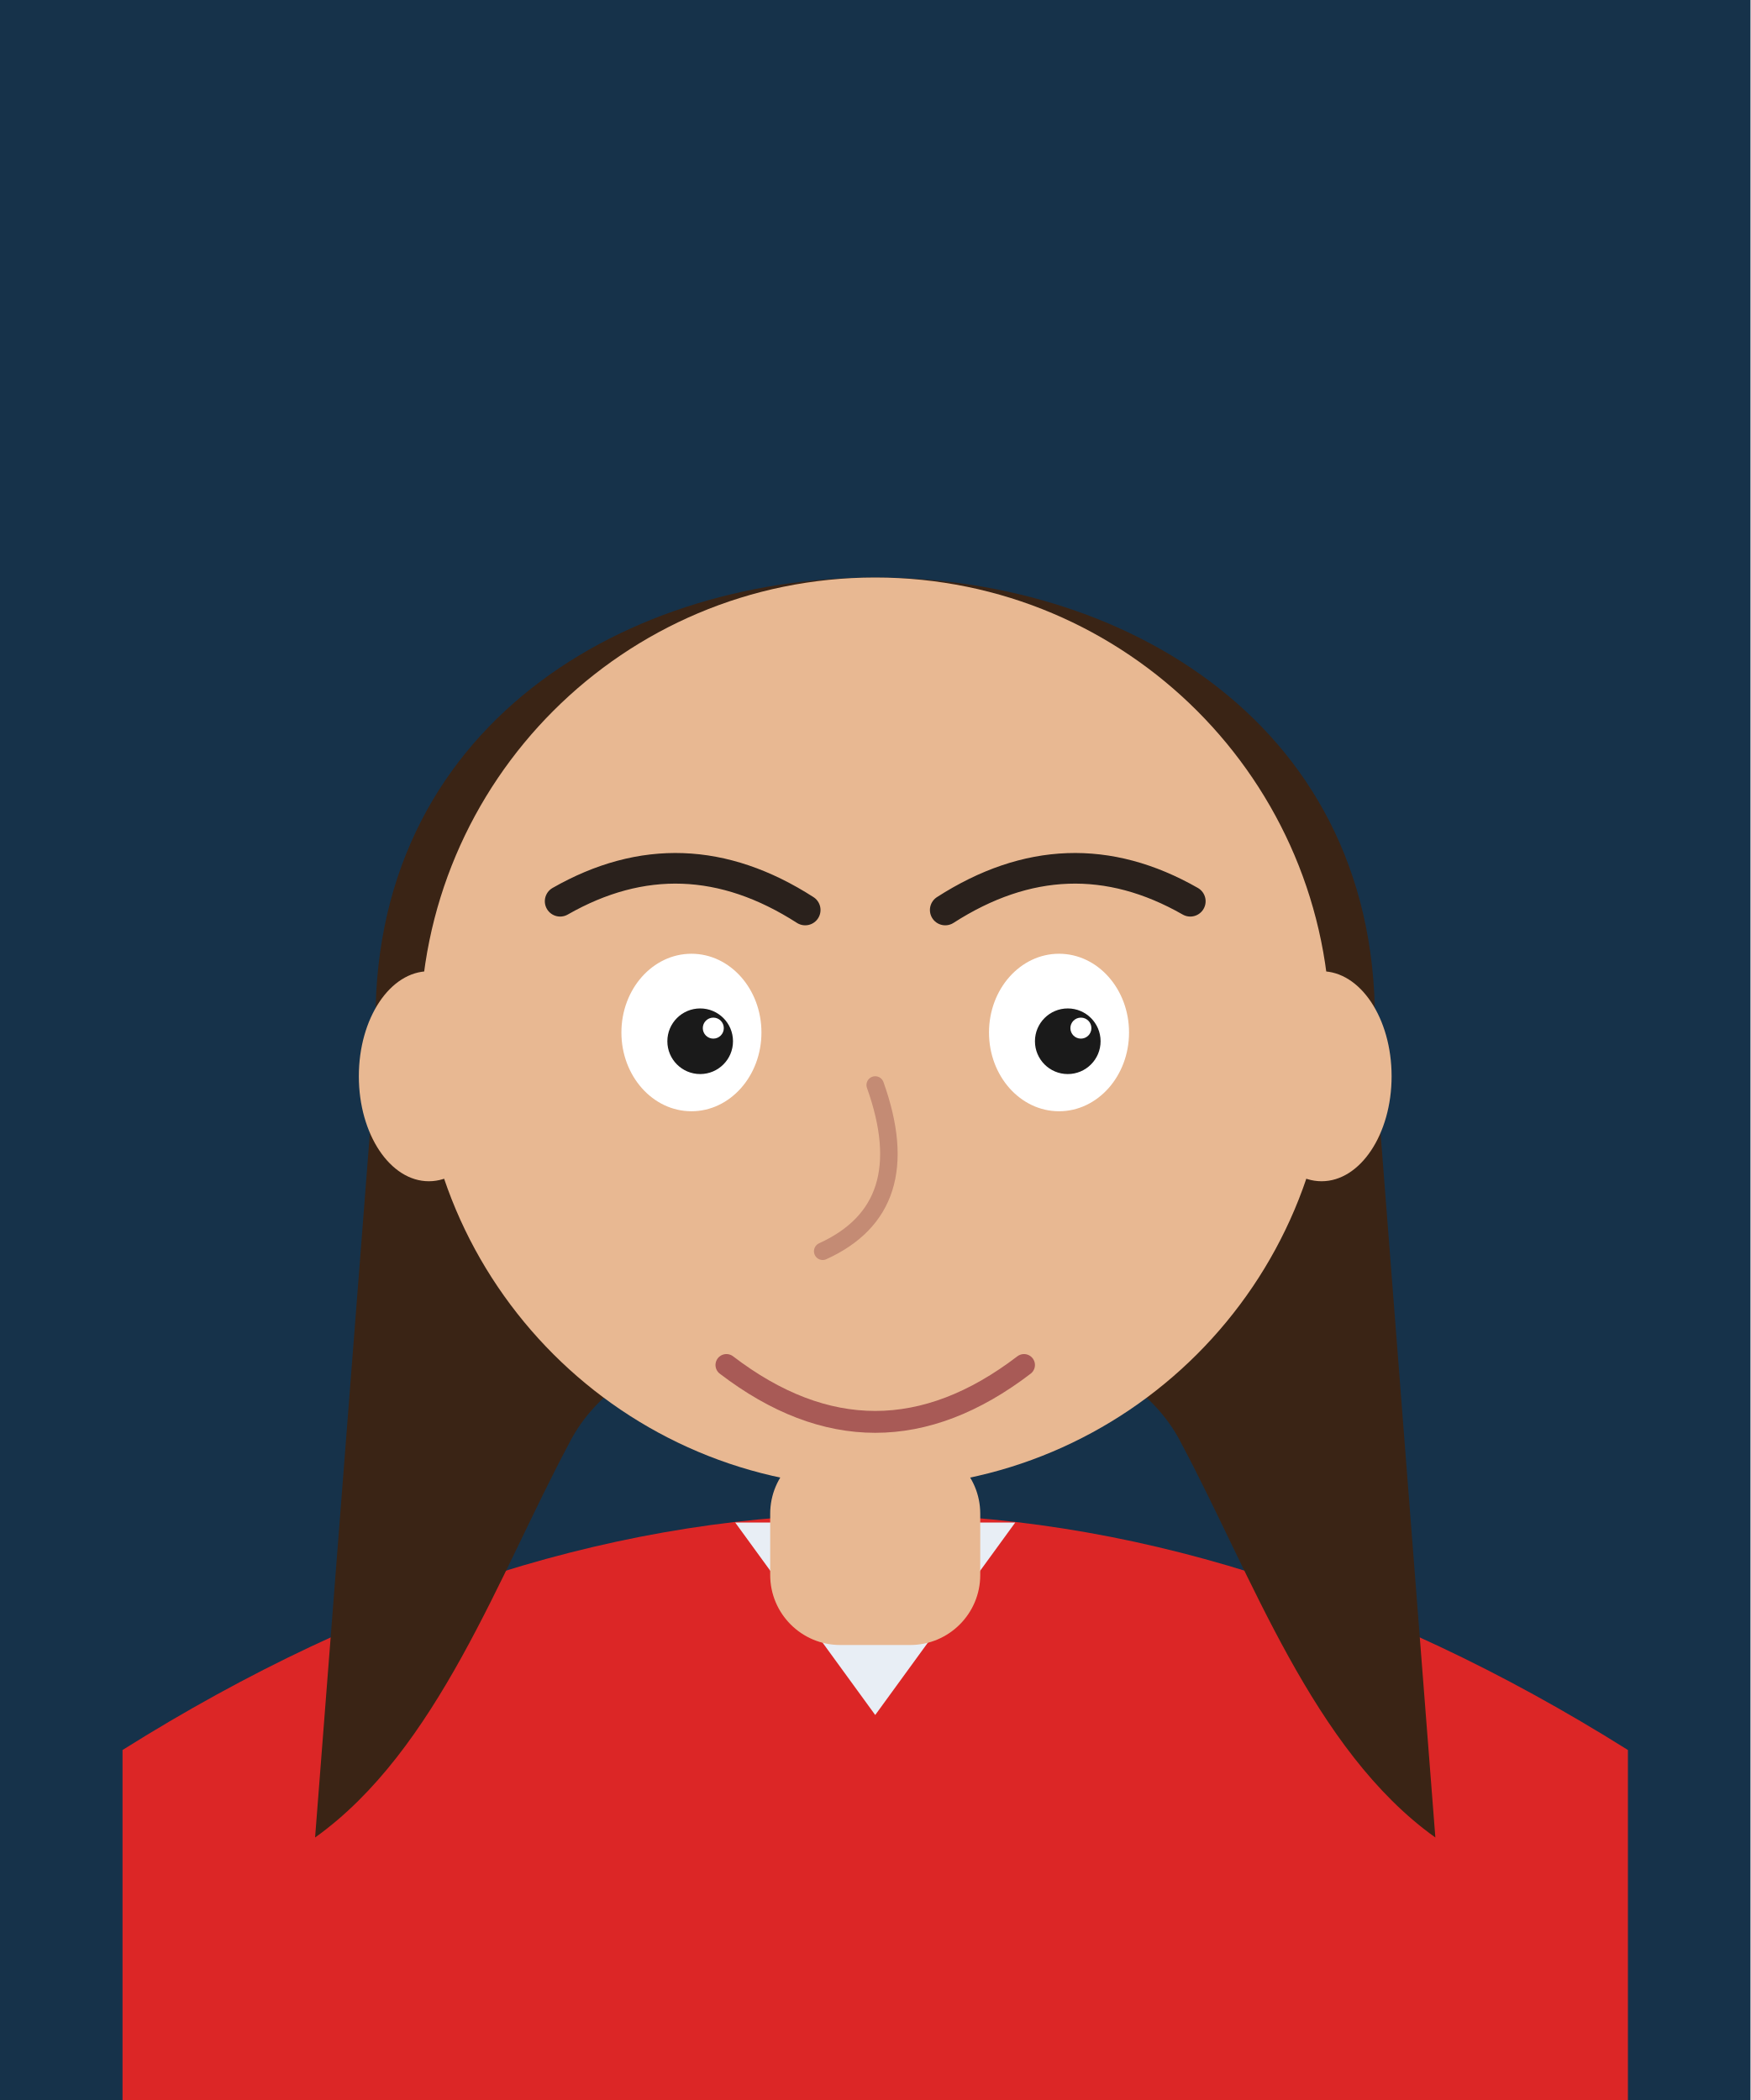
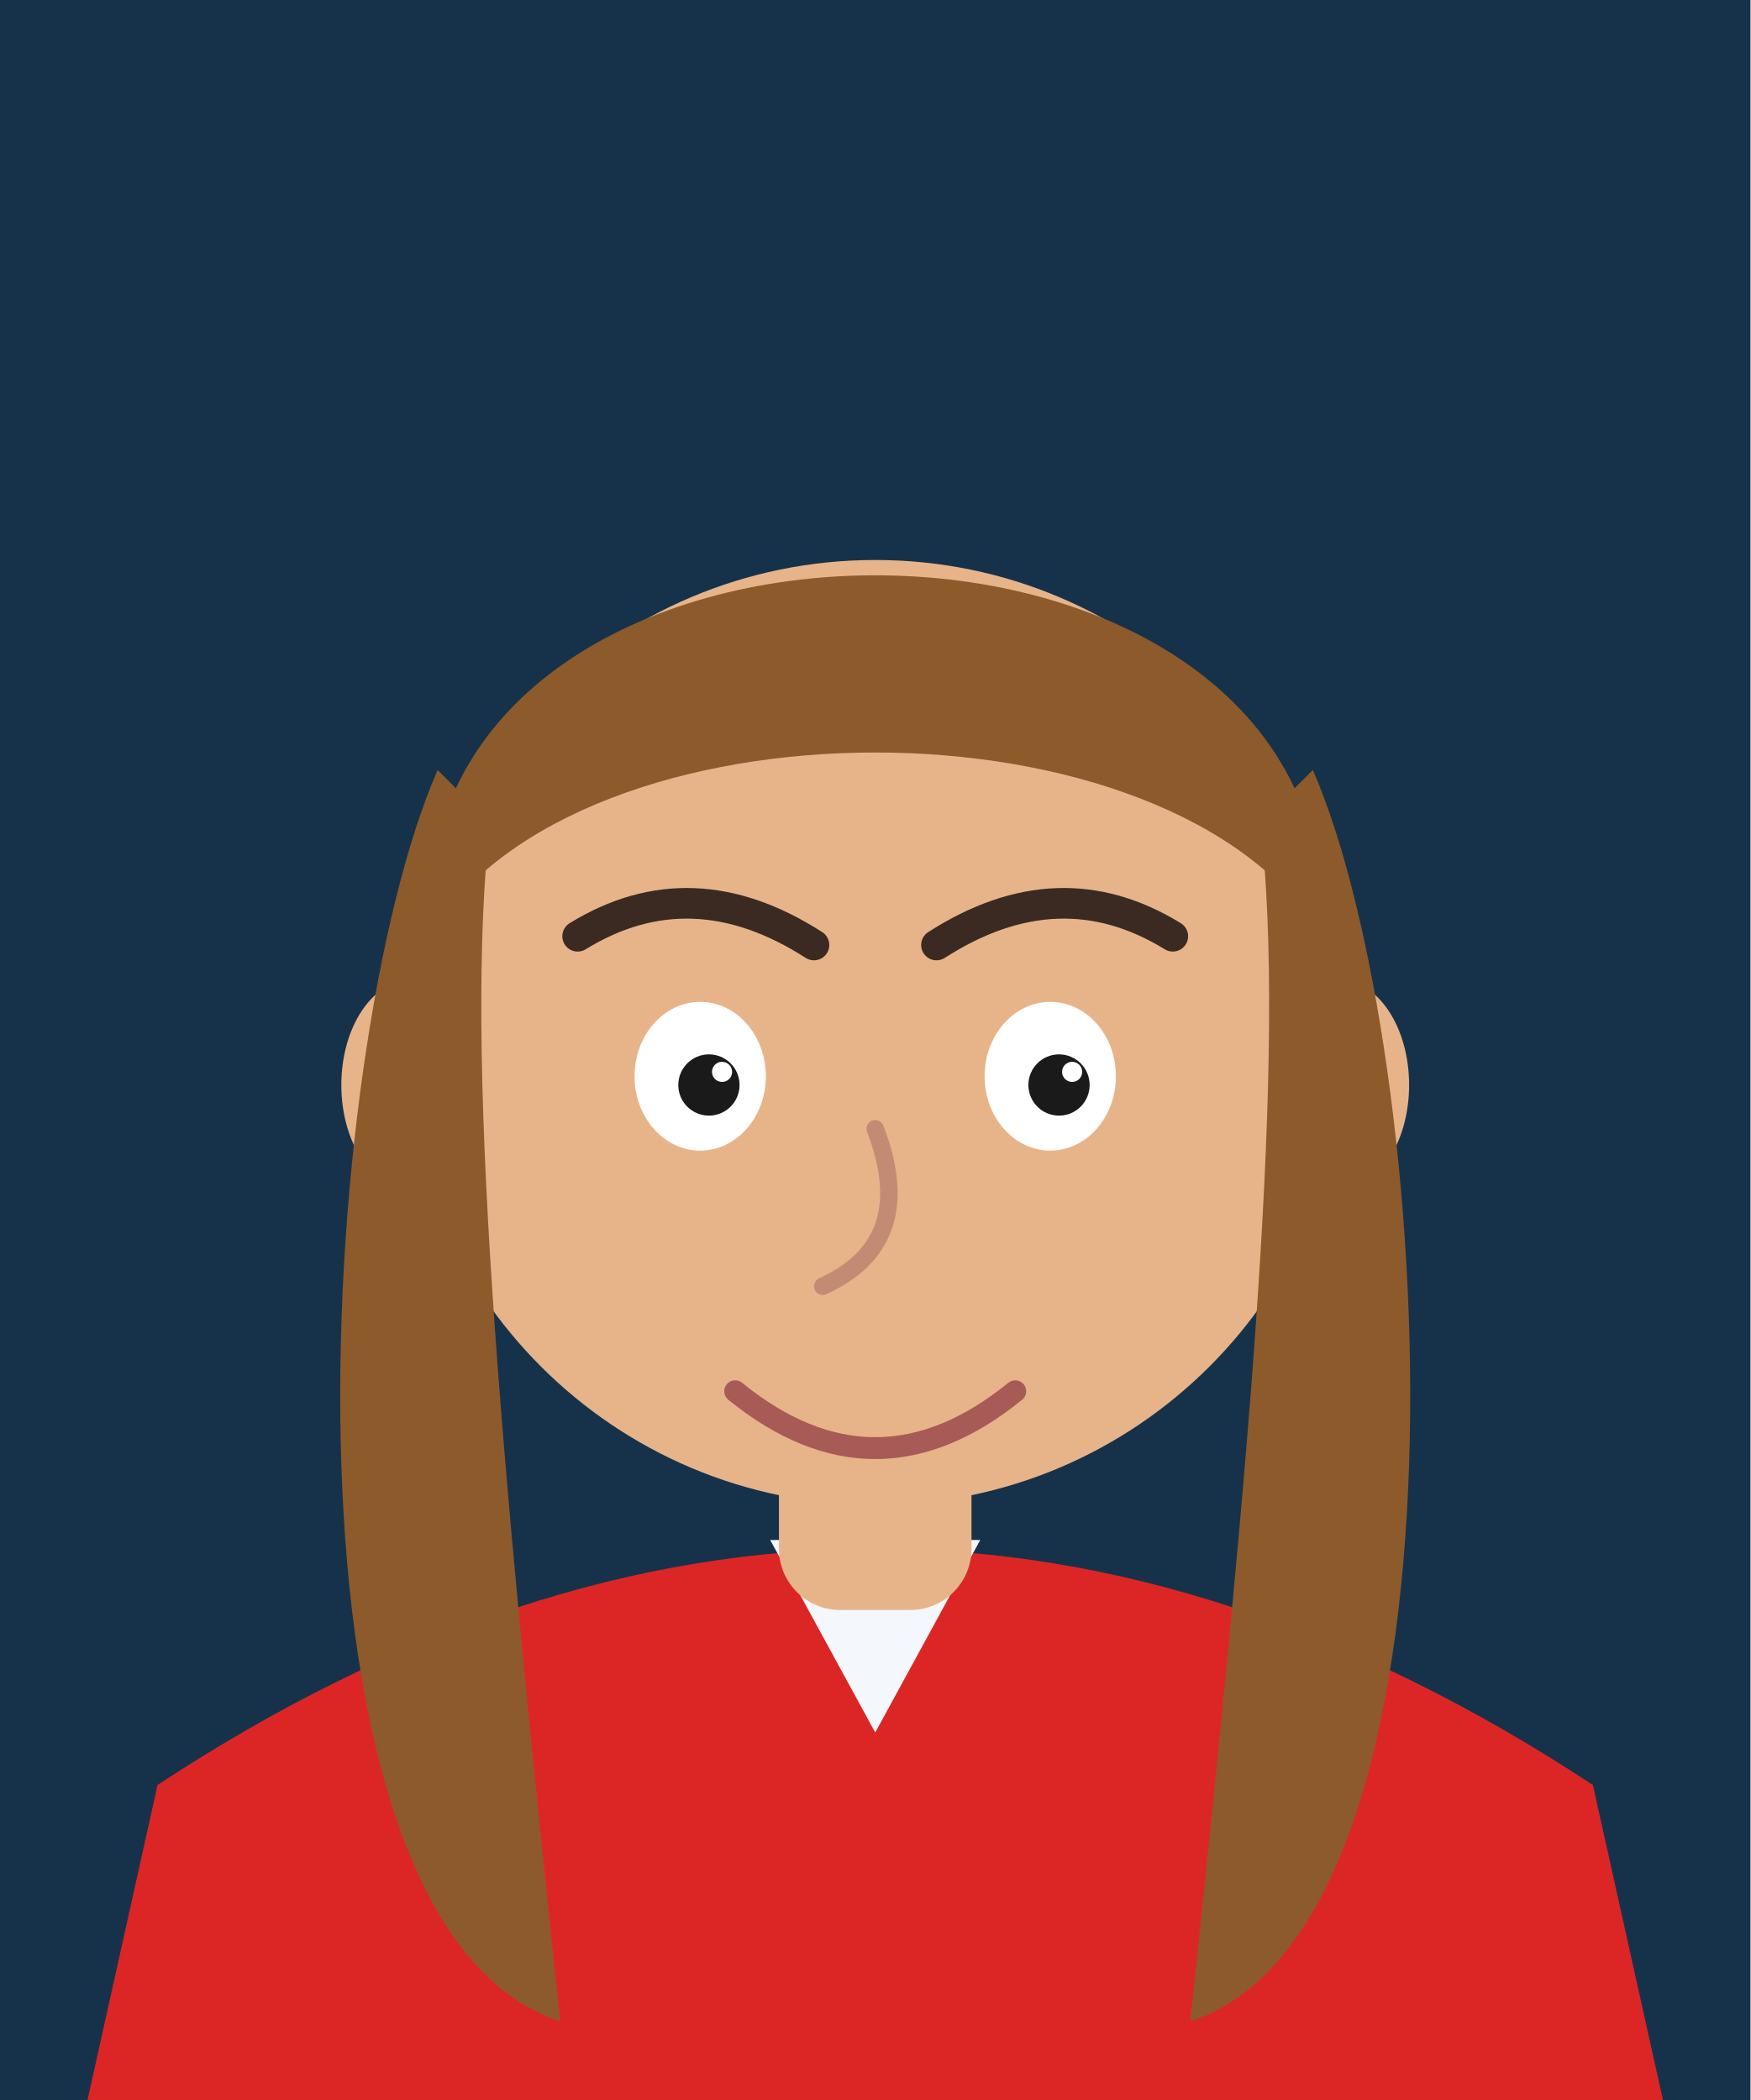
<svg xmlns="http://www.w3.org/2000/svg" viewBox="0 0 400 480">
  <rect width="400" height="480" fill="#16324A" />
-   <path d="M28 400 Q200 292 372 400 L372 480 L28 480 Z" fill="#DC2626" />
-   <path d="M168 348 L200 392 L232 348" fill="#E8EEF5" />
-   <rect x="176" y="330" width="48" height="46" rx="16" fill="#E8B892" />
-   <path d="M86 240 C78 96 322 96 314 240 L328 420 C300 400 286 360 270 330 C250 290 150 290 130 330 C114 360 100 400 72 420Z" fill="#3A2415" />
-   <circle cx="200" cy="236" r="104" fill="#E8B892" />
-   <ellipse cx="98" cy="246" rx="16" ry="24" fill="#E8B892" />
-   <ellipse cx="302" cy="246" rx="16" ry="24" fill="#E8B892" />
-   <path d="M128 206 Q156 190 184 208" fill="none" stroke="#2A211C" stroke-width="7" stroke-linecap="round" />
-   <path d="M216 208 Q244 190 272 206" fill="none" stroke="#2A211C" stroke-width="7" stroke-linecap="round" />
-   <ellipse cx="158" cy="236" rx="16" ry="18" fill="#fff" />
-   <ellipse cx="242" cy="236" rx="16" ry="18" fill="#fff" />
-   <circle cx="160" cy="238" r="7.5" fill="#1a1a1a" />
-   <circle cx="244" cy="238" r="7.5" fill="#1a1a1a" />
-   <circle cx="163" cy="235" r="2.4" fill="#fff" />
-   <circle cx="247" cy="235" r="2.4" fill="#fff" />
-   <path d="M200 248 Q210 276 188 286" fill="none" stroke="#C48B74" stroke-width="4" stroke-linecap="round" />
-   <path d="M166 312 Q200 338 234 312" fill="none" stroke="#A85A56" stroke-width="5" stroke-linecap="round" />
+   <path d="M36 408 Q200 300 364 408 L380 480 L20 480 Z" fill="#DC2626" />
+   <path d="M176 352 L200 396 L224 352 Z" fill="#F4F7FB" />
+   <rect x="178" y="328" width="44" height="40" rx="14" fill="#E7B48A" />
+   <circle cx="200" cy="236" r="108" fill="#E7B48A" />
+   <ellipse cx="94" cy="248" rx="16" ry="24" fill="#E7B48A" />
+   <ellipse cx="306" cy="248" rx="16" ry="24" fill="#E7B48A" />
+   <path d="M98 214 C92 104 308 104 302 214 C268 158 132 158 98 214Z" fill="#8D5A2B" />
+   <path d="M100 176 C72 240 60 440 128 462 C114 330 106 240 112 188Z" fill="#8D5A2B" />
+   <path d="M300 176 C328 240 340 440 272 462 C286 330 294 240 288 188Z" fill="#8D5A2B" />
+   <path d="M132 214 Q158 198 186 216" fill="none" stroke="#3A2A22" stroke-width="7" stroke-linecap="round" />
+   <path d="M214 216 Q242 198 268 214" fill="none" stroke="#3A2A22" stroke-width="7" stroke-linecap="round" />
+   <ellipse cx="160" cy="246" rx="15" ry="17" fill="#fff" />
+   <ellipse cx="240" cy="246" rx="15" ry="17" fill="#fff" />
+   <circle cx="162" cy="248" r="7" fill="#1a1a1a" />
+   <circle cx="242" cy="248" r="7" fill="#1a1a1a" />
+   <circle cx="165" cy="245" r="2.3" fill="#fff" />
+   <circle cx="245" cy="245" r="2.3" fill="#fff" />
+   <path d="M200 258 Q210 284 188 294" fill="none" stroke="#C48B74" stroke-width="4" stroke-linecap="round" />
+   <path d="M168 318 Q200 344 232 318" fill="none" stroke="#A85A56" stroke-width="5" stroke-linecap="round" />
</svg>
